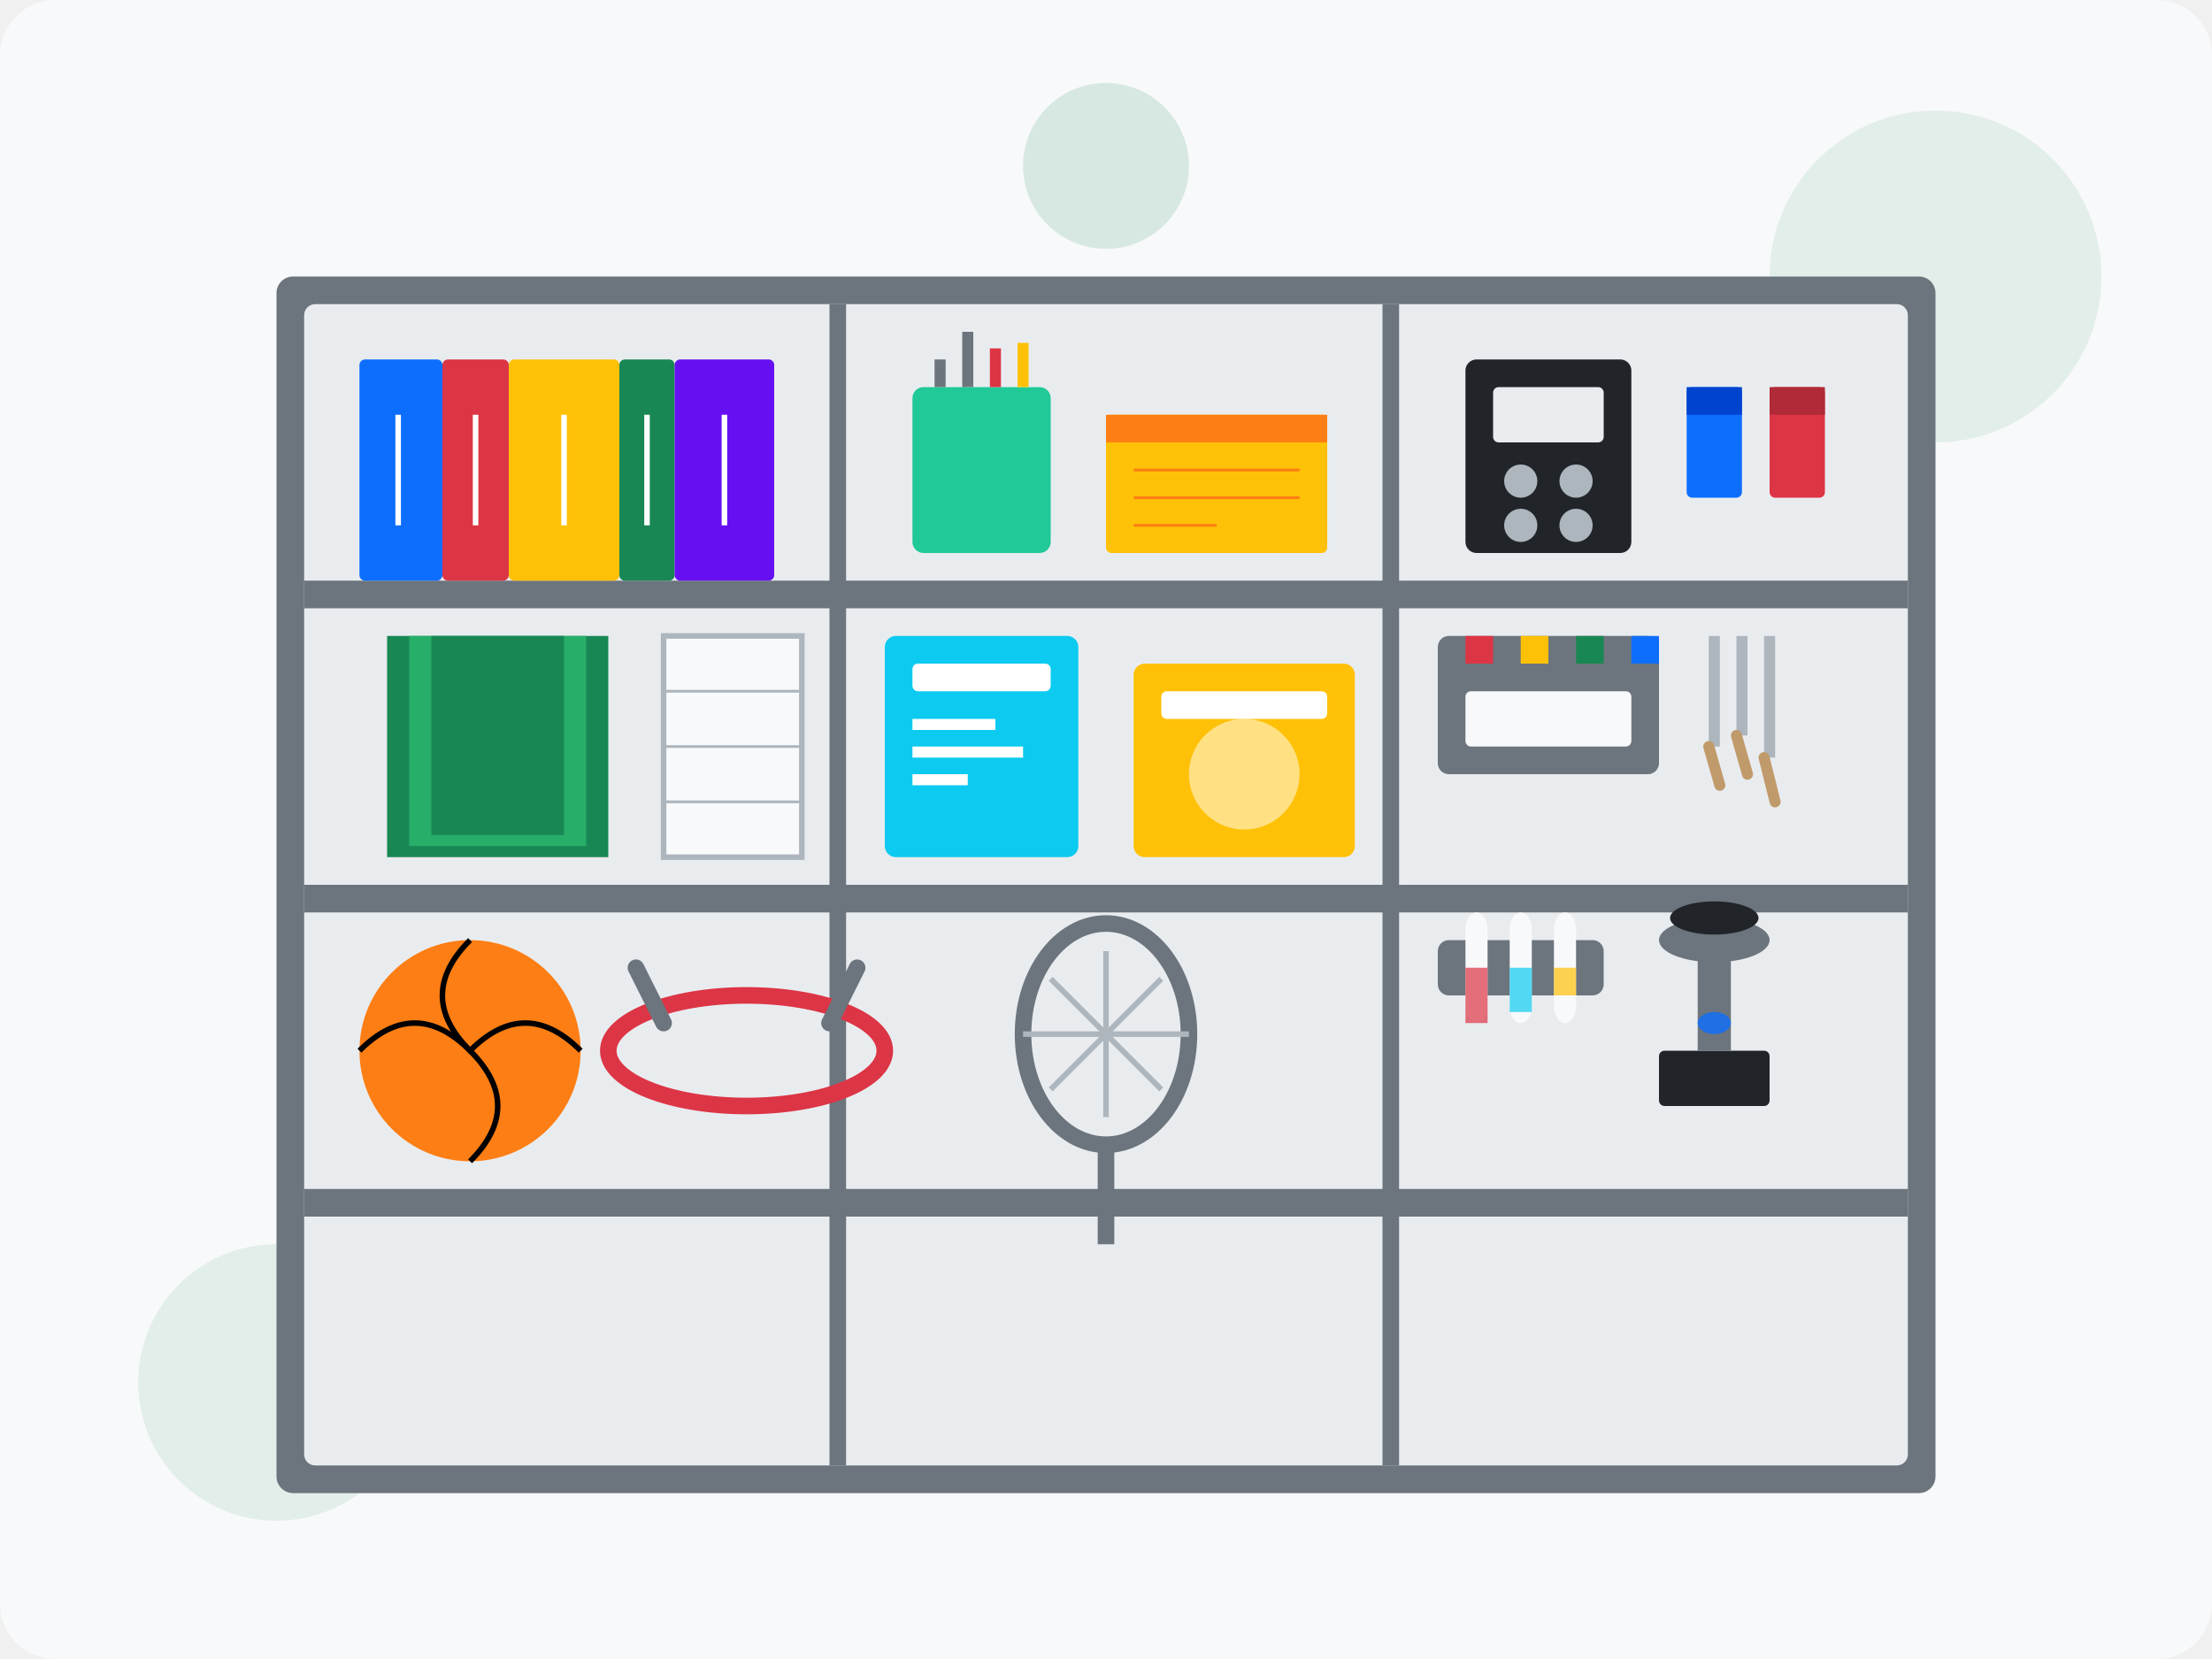
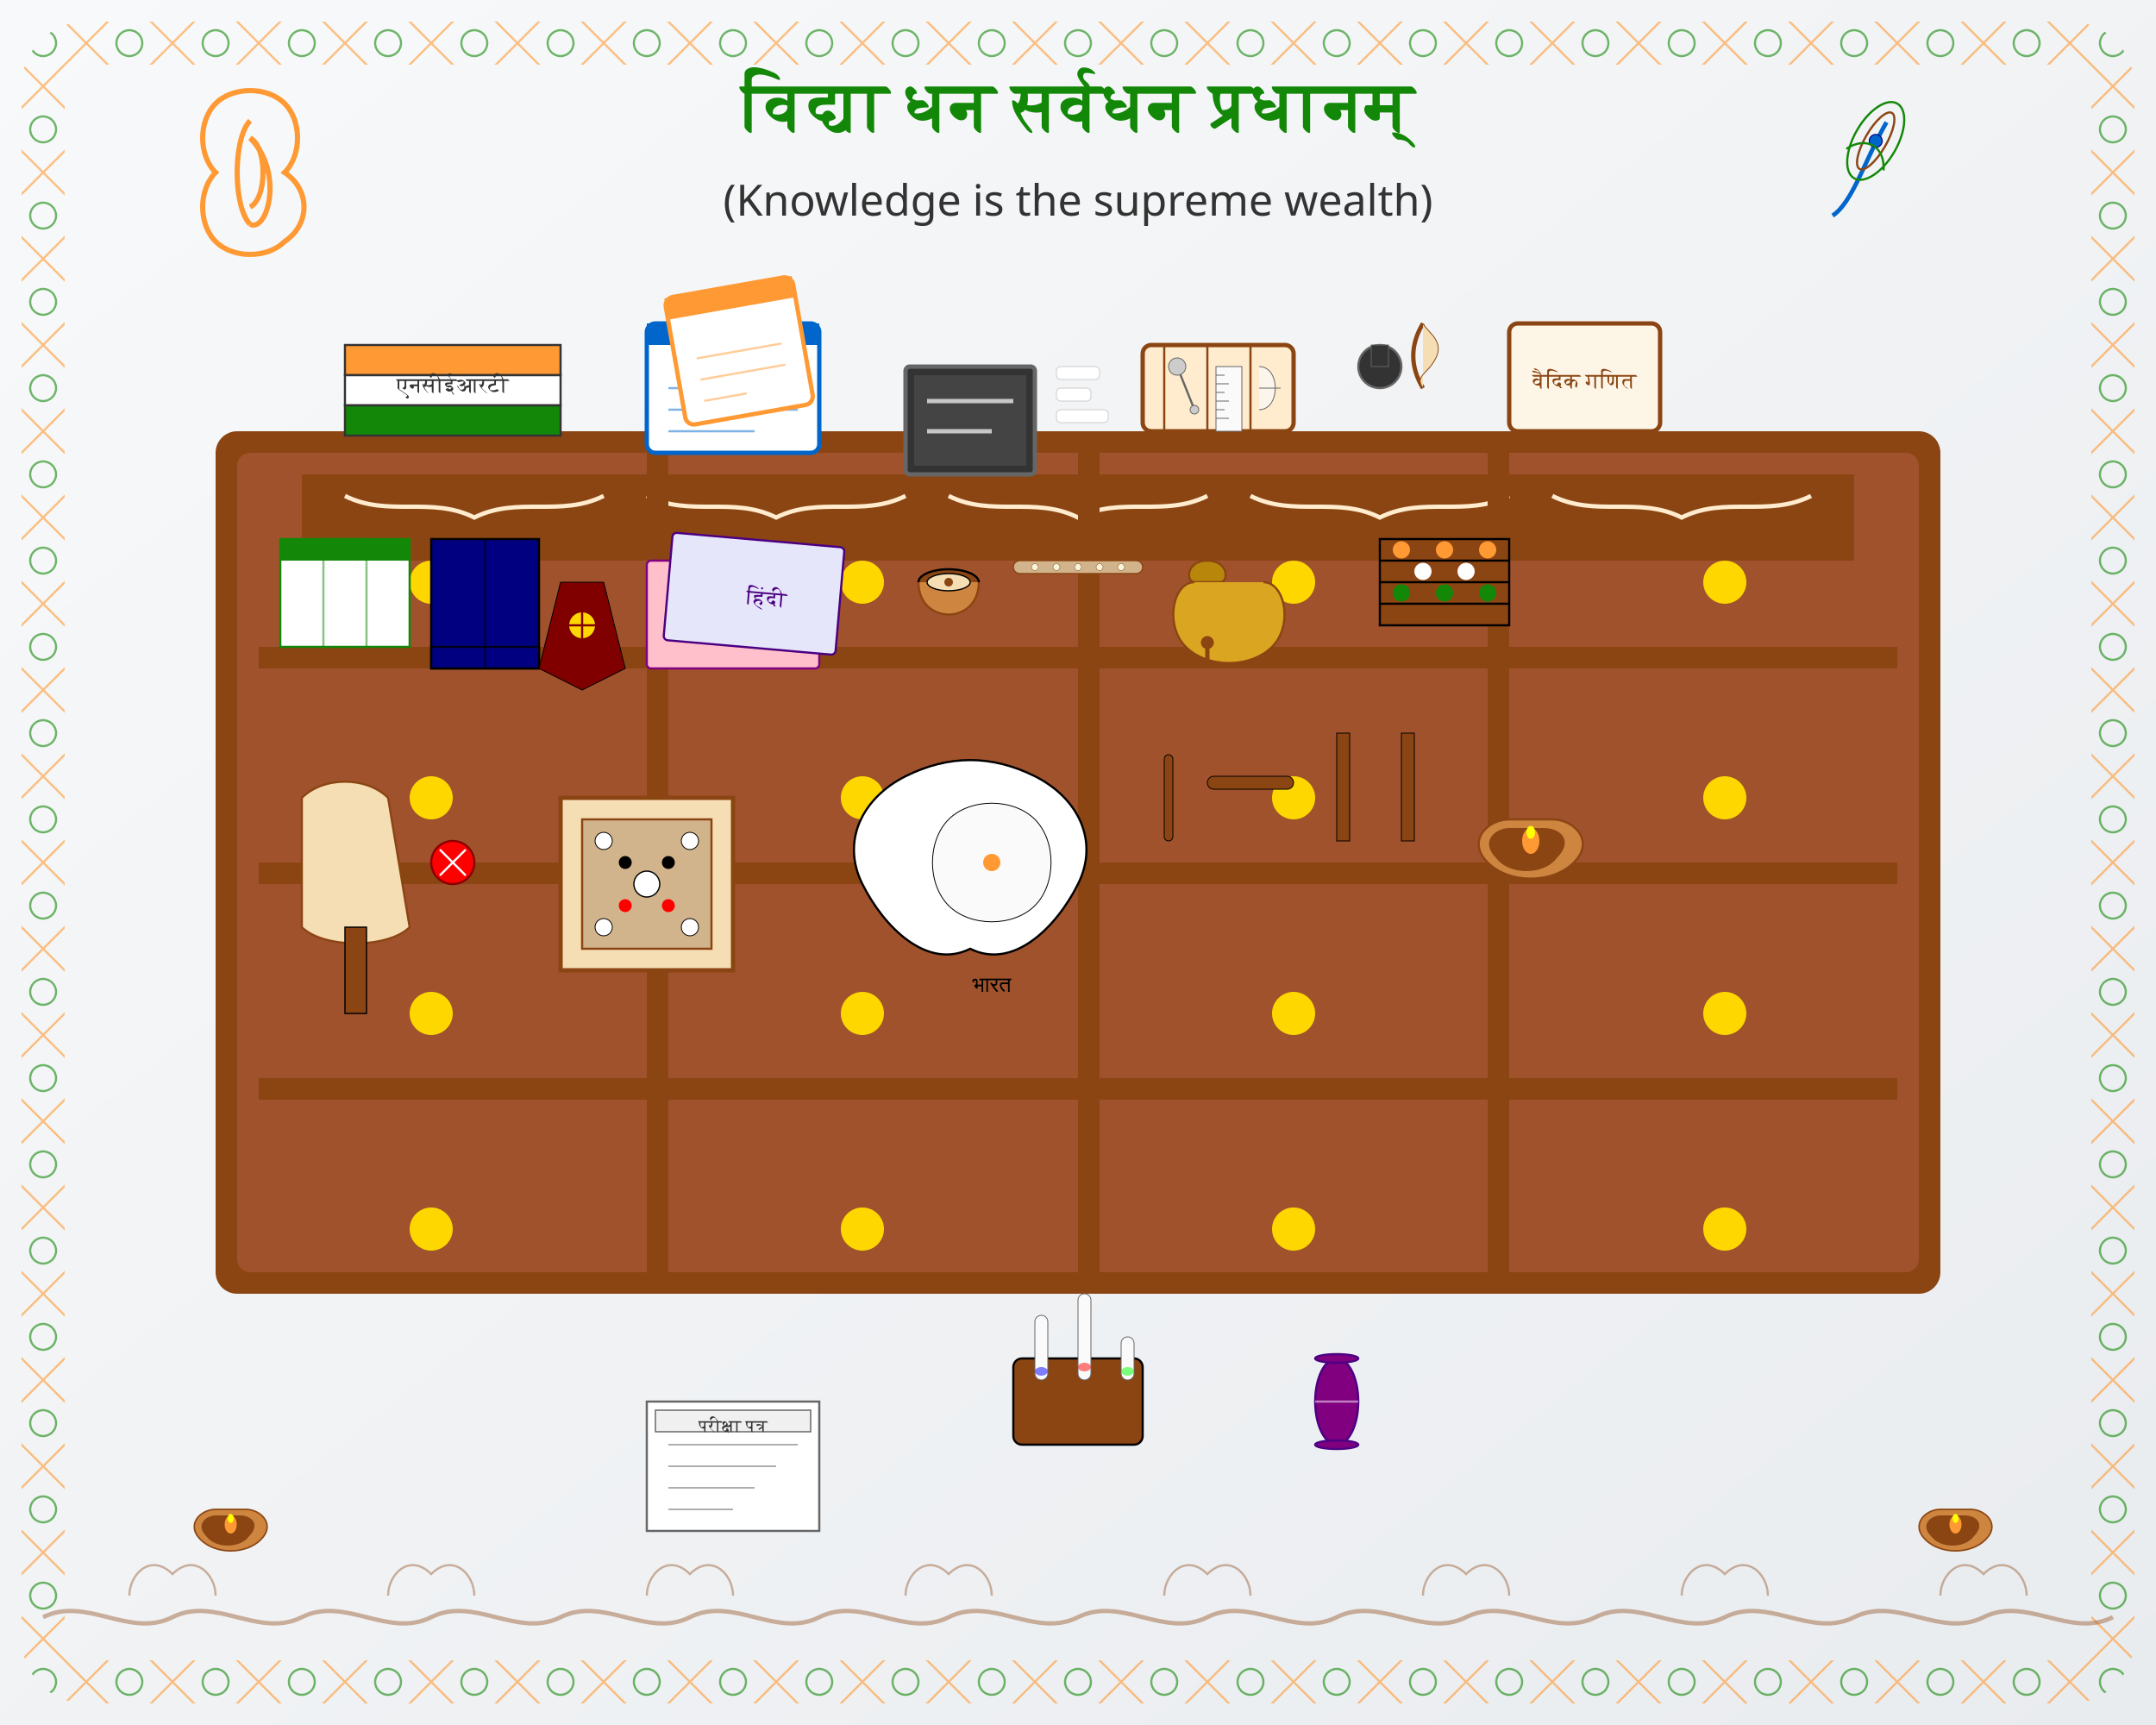
- <svg xmlns="http://www.w3.org/2000/svg" viewBox="0 0 400 300" width="400" height="300">
-   <rect x="0" y="0" width="400" height="300" fill="#f8f9fa" rx="10" ry="10" />
-   <circle cx="350" cy="50" r="30" fill="#198754" opacity="0.1" />
-   <circle cx="50" cy="250" r="25" fill="#198754" opacity="0.1" />
-   <circle cx="200" cy="30" r="15" fill="#198754" opacity="0.15" />
-   <g id="shelving_unit">
-     <rect x="50" y="50" width="300" height="220" fill="#6c757d" rx="3" ry="3" />
-     <rect x="55" y="55" width="290" height="210" fill="#e9ecef" rx="2" ry="2" />
-     <rect x="55" y="105" width="290" height="5" fill="#6c757d" />
-     <rect x="55" y="160" width="290" height="5" fill="#6c757d" />
-     <rect x="55" y="215" width="290" height="5" fill="#6c757d" />
-     <rect x="150" y="55" width="3" height="210" fill="#6c757d" />
-     <rect x="250" y="55" width="3" height="210" fill="#6c757d" />
-   </g>
-   <g id="books_top_left">
-     <rect x="65" y="65" width="15" height="40" fill="#0d6efd" rx="1" ry="1" />
-     <rect x="80" y="65" width="12" height="40" fill="#dc3545" rx="1" ry="1" />
-     <rect x="92" y="65" width="20" height="40" fill="#ffc107" rx="1" ry="1" />
-     <rect x="112" y="65" width="10" height="40" fill="#198754" rx="1" ry="1" />
-     <rect x="122" y="65" width="18" height="40" fill="#6610f2" rx="1" ry="1" />
-     <line x1="72" y1="75" x2="72" y2="95" stroke="white" stroke-width="1" />
-     <line x1="86" y1="75" x2="86" y2="95" stroke="white" stroke-width="1" />
-     <line x1="102" y1="75" x2="102" y2="95" stroke="white" stroke-width="1" />
-     <line x1="117" y1="75" x2="117" y2="95" stroke="white" stroke-width="1" />
-     <line x1="131" y1="75" x2="131" y2="95" stroke="white" stroke-width="1" />
-   </g>
-   <g id="stationery_top_middle">
-     <rect x="165" y="70" width="25" height="30" fill="#20c997" rx="2" ry="2" />
-     <line x1="170" y1="70" x2="170" y2="65" stroke="#6c757d" stroke-width="2" />
-     <line x1="175" y1="70" x2="175" y2="60" stroke="#6c757d" stroke-width="2" />
-     <line x1="180" y1="70" x2="180" y2="63" stroke="#dc3545" stroke-width="2" />
-     <line x1="185" y1="70" x2="185" y2="62" stroke="#ffc107" stroke-width="2" />
-     <rect x="200" y="75" width="40" height="25" fill="#ffc107" rx="1" ry="1" />
-     <rect x="200" y="75" width="40" height="5" fill="#fd7e14" />
-     <line x1="205" y1="85" x2="235" y2="85" stroke="#fd7e14" stroke-width="0.5" />
-     <line x1="205" y1="90" x2="235" y2="90" stroke="#fd7e14" stroke-width="0.5" />
-     <line x1="205" y1="95" x2="220" y2="95" stroke="#fd7e14" stroke-width="0.5" />
-   </g>
-   <g id="electronics_top_right">
-     <rect x="265" y="65" width="30" height="35" fill="#212529" rx="2" ry="2" />
-     <rect x="270" y="70" width="20" height="10" fill="#e9ecef" rx="1" ry="1" />
-     <circle cx="275" cy="87" r="3" fill="#adb5bd" />
-     <circle cx="275" cy="95" r="3" fill="#adb5bd" />
-     <circle cx="285" cy="87" r="3" fill="#adb5bd" />
-     <circle cx="285" cy="95" r="3" fill="#adb5bd" />
-     <rect x="305" y="70" width="10" height="20" fill="#0d6efd" rx="1" ry="1" />
-     <rect x="320" y="70" width="10" height="20" fill="#dc3545" rx="1" ry="1" />
-     <rect x="305" y="70" width="10" height="5" fill="#0043ce" />
-     <rect x="320" y="70" width="10" height="5" fill="#b02a37" />
-   </g>
-   <g id="notebooks_middle">
-     <path d="M70,115 L110,115 L110,155 L70,155 Z" fill="#198754" />
-     <path d="M74,115 L106,115 L106,153 L74,153 Z" fill="#27ae68" />
-     <path d="M78,115 L102,115 L102,151 L78,151 Z" fill="#198754" />
-     <rect x="120" y="115" width="25" height="40" fill="#f8f9fa" stroke="#adb5bd" stroke-width="1" />
-     <line x1="120" y1="125" x2="145" y2="125" stroke="#adb5bd" stroke-width="0.5" />
-     <line x1="120" y1="135" x2="145" y2="135" stroke="#adb5bd" stroke-width="0.5" />
-     <line x1="120" y1="145" x2="145" y2="145" stroke="#adb5bd" stroke-width="0.5" />
-     <rect x="160" y="115" width="35" height="40" fill="#0dcaf0" rx="2" ry="2" />
-     <rect x="165" y="120" width="25" height="5" fill="white" rx="1" ry="1" />
-     <rect x="165" y="130" width="15" height="2" fill="white" />
-     <rect x="165" y="135" width="20" height="2" fill="white" />
-     <rect x="165" y="140" width="10" height="2" fill="white" />
-     <rect x="205" y="120" width="40" height="35" fill="#ffc107" rx="2" ry="2" />
-     <rect x="210" y="125" width="30" height="5" fill="white" rx="1" ry="1" />
-     <circle cx="225" cy="140" r="10" fill="white" opacity="0.5" />
-   </g>
-   <g id="art_supplies_middle">
-     <rect x="260" y="115" width="40" height="25" fill="#6c757d" rx="2" ry="2" />
-     <rect x="265" y="115" width="5" height="5" fill="#dc3545" />
-     <rect x="275" y="115" width="5" height="5" fill="#ffc107" />
-     <rect x="285" y="115" width="5" height="5" fill="#198754" />
-     <rect x="295" y="115" width="5" height="5" fill="#0d6efd" />
-     <rect x="265" y="125" width="30" height="10" fill="#f8f9fa" rx="1" ry="1" />
-     <line x1="310" y1="135" x2="310" y2="115" stroke="#adb5bd" stroke-width="2" />
-     <line x1="315" y1="133" x2="315" y2="115" stroke="#adb5bd" stroke-width="2" />
-     <line x1="320" y1="137" x2="320" y2="115" stroke="#adb5bd" stroke-width="2" />
-     <path d="M309,135 L311,142" stroke="#c19a6b" stroke-width="2" stroke-linecap="round" />
-     <path d="M314,133 L316,140" stroke="#c19a6b" stroke-width="2" stroke-linecap="round" />
-     <path d="M319,137 L321,145" stroke="#c19a6b" stroke-width="2" stroke-linecap="round" />
-   </g>
-   <g id="sports_equipment_bottom">
-     <circle cx="85" cy="190" r="20" fill="#fd7e14" />
-     <path d="M85,170 Q75,180 85,190 Q95,200 85,210" stroke="black" stroke-width="1" fill="none" />
-     <path d="M65,190 Q75,180 85,190 Q95,180 105,190" stroke="black" stroke-width="1" fill="none" />
-     <ellipse cx="135" cy="190" rx="25" ry="10" fill="none" stroke="#dc3545" stroke-width="3" />
-     <line x1="120" y1="185" x2="115" y2="175" stroke="#6c757d" stroke-width="3" stroke-linecap="round" />
-     <line x1="150" y1="185" x2="155" y2="175" stroke="#6c757d" stroke-width="3" stroke-linecap="round" />
-     <ellipse cx="200" cy="187" rx="15" ry="20" fill="none" stroke="#6c757d" stroke-width="3" />
-     <line x1="200" y1="207" x2="200" y2="225" stroke="#6c757d" stroke-width="3" />
-     <line x1="190" y1="177" x2="210" y2="197" stroke="#adb5bd" stroke-width="1" />
-     <line x1="190" y1="197" x2="210" y2="177" stroke="#adb5bd" stroke-width="1" />
-     <line x1="185" y1="187" x2="215" y2="187" stroke="#adb5bd" stroke-width="1" />
-     <line x1="200" y1="172" x2="200" y2="202" stroke="#adb5bd" stroke-width="1" />
-   </g>
-   <g id="lab_equipment_bottom">
-     <rect x="260" y="170" width="30" height="10" fill="#6c757d" rx="2" ry="2" />
-     <rect x="265" y="165" width="4" height="20" fill="#f8f9fa" rx="3" ry="3" />
-     <rect x="273" y="165" width="4" height="20" fill="#f8f9fa" rx="3" ry="3" />
-     <rect x="281" y="165" width="4" height="20" fill="#f8f9fa" rx="3" ry="3" />
-     <rect x="265" y="175" width="4" height="10" fill="#dc3545" opacity="0.7" />
-     <rect x="273" y="175" width="4" height="8" fill="#0dcaf0" opacity="0.7" />
-     <rect x="281" y="175" width="4" height="5" fill="#ffc107" opacity="0.7" />
-     <rect x="300" y="190" width="20" height="10" fill="#212529" rx="1" ry="1" />
-     <rect x="307" y="170" width="6" height="20" fill="#6c757d" />
-     <ellipse cx="310" cy="170" rx="10" ry="4" fill="#6c757d" />
-     <ellipse cx="310" cy="166" rx="8" ry="3" fill="#212529" />
-     <ellipse cx="310" cy="185" rx="3" ry="2" fill="#0d6efd" opacity="0.8" />
-   </g>
-   <g id="hover_indicators" opacity="0">
-     <circle cx="100" cy="85" r="30" fill="#198754" opacity="0.3" class="hover-zone" data-section="books" />
-     <circle cx="200" cy="85" r="30" fill="#198754" opacity="0.3" class="hover-zone" data-section="stationery" />
-     <circle cx="300" cy="85" r="30" fill="#198754" opacity="0.3" class="hover-zone" data-section="electronics" />
-     <circle cx="125" cy="135" r="30" fill="#198754" opacity="0.3" class="hover-zone" data-section="notebooks" />
-     <circle cx="300" cy="135" r="30" fill="#198754" opacity="0.3" class="hover-zone" data-section="art" />
-     <circle cx="100" cy="190" r="30" fill="#198754" opacity="0.3" class="hover-zone" data-section="sports" />
-     <circle cx="300" cy="190" r="30" fill="#198754" opacity="0.3" class="hover-zone" data-section="lab" />
-   </g>
-   <g id="hover_labels" opacity="0">
-     <rect x="80" y="45" width="40" height="15" fill="white" rx="3" ry="3" class="label" data-for="books" />
-     <text x="100" y="55" font-family="'Poppins', sans-serif" font-size="8" text-anchor="middle" fill="#198754" class="label-text" data-for="books">Books</text>
-     <rect x="180" y="45" width="40" height="15" fill="white" rx="3" ry="3" class="label" data-for="stationery" />
-     <text x="200" y="55" font-family="'Poppins', sans-serif" font-size="8" text-anchor="middle" fill="#198754" class="label-text" data-for="stationery">Stationery</text>
-     <rect x="280" y="45" width="40" height="15" fill="white" rx="3" ry="3" class="label" data-for="electronics" />
-     <text x="300" y="55" font-family="'Poppins', sans-serif" font-size="8" text-anchor="middle" fill="#198754" class="label-text" data-for="electronics">Electronics</text>
-     <rect x="105" y="155" width="40" height="15" fill="white" rx="3" ry="3" class="label" data-for="notebooks" />
-     <text x="125" y="165" font-family="'Poppins', sans-serif" font-size="8" text-anchor="middle" fill="#198754" class="label-text" data-for="notebooks">Notebooks</text>
-     <rect x="280" y="155" width="40" height="15" fill="white" rx="3" ry="3" class="label" data-for="art" />
-     <text x="300" y="165" font-family="'Poppins', sans-serif" font-size="8" text-anchor="middle" fill="#198754" class="label-text" data-for="art">Art Supplies</text>
-     <rect x="80" y="155" width="40" height="15" fill="white" rx="3" ry="3" class="label" data-for="sports" />
-     <text x="100" y="165" font-family="'Poppins', sans-serif" font-size="8" text-anchor="middle" fill="#198754" class="label-text" data-for="sports">Sports</text>
-     <rect x="280" y="210" width="40" height="15" fill="white" rx="3" ry="3" class="label" data-for="lab" />
-     <text x="300" y="220" font-family="'Poppins', sans-serif" font-size="8" text-anchor="middle" fill="#198754" class="label-text" data-for="lab">Lab Supplies</text>
+ <svg xmlns="http://www.w3.org/2000/svg" viewBox="0 0 500 400" width="500" height="400">
+   <defs>
+     <linearGradient id="bgGradient" x1="0%" y1="0%" x2="100%" y2="100%">
+       <stop offset="0%" stop-color="#f8f9fa" />
+       <stop offset="100%" stop-color="#e9ecef" />
+     </linearGradient>
+     <pattern id="borderPattern" x="0" y="0" width="20" height="20" patternUnits="userSpaceOnUse">
+       <path d="M10,0 L20,10 L10,20 L0,10 Z" fill="none" stroke="#FF9933" stroke-width="0.5" opacity="0.6" />
+       <circle cx="10" cy="10" r="3" fill="none" stroke="#138808" stroke-width="0.5" opacity="0.6" />
+     </pattern>
+   </defs>
+   <rect x="0" y="0" width="500" height="400" fill="url(#bgGradient)" />
+   <rect x="10" y="10" width="480" height="380" fill="none" stroke="url(#borderPattern)" stroke-width="10" rx="10" ry="10" />
+   <g transform="translate(250, 200)">
+     <rect x="-200" y="-100" width="400" height="200" fill="#8B4513" rx="5" ry="5" />
+     <rect x="-195" y="-95" width="390" height="190" fill="#A0522D" rx="3" ry="3" />
+     <rect x="-180" y="-90" width="360" height="20" fill="#8B4513" />
+     <g fill="none" stroke="#FFEBCD" stroke-width="1">
+       <path d="M-170,-85 C-160,-80 -150,-85 -140,-80 C-130,-85 -120,-80 -110,-85" />
+       <path d="M-100,-85 C-90,-80 -80,-85 -70,-80 C-60,-85 -50,-80 -40,-85" />
+       <path d="M-30,-85 C-20,-80 -10,-85 0,-80 C10,-85 20,-80 30,-85" />
+       <path d="M40,-85 C50,-80 60,-85 70,-80 C80,-85 90,-80 100,-85" />
+       <path d="M110,-85 C120,-80 130,-85 140,-80 C150,-85 160,-80 170,-85" />
+     </g>
+     <rect x="-190" y="-50" width="380" height="5" fill="#8B4513" />
+     <rect x="-190" y="0" width="380" height="5" fill="#8B4513" />
+     <rect x="-190" y="50" width="380" height="5" fill="#8B4513" />
+     <rect x="-100" y="-95" width="5" height="190" fill="#8B4513" />
+     <rect x="95" y="-95" width="5" height="190" fill="#8B4513" />
+     <rect x="0" y="-95" width="5" height="190" fill="#8B4513" />
+     <g fill="#FFD700">
+       <circle cx="-150" cy="-65" r="5" />
+       <circle cx="-50" cy="-65" r="5" />
+       <circle cx="50" cy="-65" r="5" />
+       <circle cx="150" cy="-65" r="5" />
+       <circle cx="-150" cy="-15" r="5" />
+       <circle cx="-50" cy="-15" r="5" />
+       <circle cx="50" cy="-15" r="5" />
+       <circle cx="150" cy="-15" r="5" />
+       <circle cx="-150" cy="35" r="5" />
+       <circle cx="-50" cy="35" r="5" />
+       <circle cx="50" cy="35" r="5" />
+       <circle cx="150" cy="35" r="5" />
+       <circle cx="-150" cy="85" r="5" />
+       <circle cx="-50" cy="85" r="5" />
+       <circle cx="50" cy="85" r="5" />
+       <circle cx="150" cy="85" r="5" />
+     </g>
+   </g>
+   <g transform="translate(0, 0)">
+     <g transform="translate(80, 80)">
+       <rect x="0" y="0" width="50" height="7" fill="#FF9933" stroke="#333" stroke-width="0.5" />
+       <rect x="0" y="7" width="50" height="7" fill="#FFFFFF" stroke="#333" stroke-width="0.5" />
+       <rect x="0" y="14" width="50" height="7" fill="#138808" stroke="#333" stroke-width="0.5" />
+       <text x="25" y="11" font-family="'Tiro Devanagari Hindi', serif" font-size="5" text-anchor="middle" fill="#333">एनसीईआरटी</text>
+     </g>
+     <g transform="translate(150, 75)">
+       <rect x="0" y="0" width="40" height="30" fill="#FFF" stroke="#0066CC" stroke-width="1" rx="2" ry="2" />
+       <rect x="0" y="0" width="40" height="5" fill="#0066CC" stroke="none" />
+       <path d="M5,15 H35 M5,20 H35 M5,25 H25" stroke="#0066CC" stroke-width="0.5" opacity="0.5" />
+       <rect x="5" y="-5" width="30" height="30" fill="#FFF" stroke="#FF9933" stroke-width="1" rx="2" ry="2" transform="rotate(-10)" />
+       <rect x="5" y="-5" width="30" height="5" fill="#FF9933" stroke="none" transform="rotate(-10)" />
+       <path d="M10,10 H30 M10,15 H30 M10,20 H20" stroke="#FF9933" stroke-width="0.5" opacity="0.5" transform="rotate(-10)" />
+     </g>
+     <g transform="translate(210, 85)">
+       <rect x="0" y="0" width="30" height="25" fill="#333" stroke="#666" stroke-width="1" rx="1" ry="1" />
+       <rect x="2" y="2" width="26" height="21" fill="#444" stroke="none" />
+       <path d="M5,8 H25 M5,15 H20" stroke="#FFF" stroke-width="1" opacity="0.7" />
+       <rect x="35" y="0" width="10" height="3" fill="#FFF" stroke="#CCC" stroke-width="0.2" rx="1" ry="1" />
+       <rect x="35" y="5" width="8" height="3" fill="#FFF" stroke="#CCC" stroke-width="0.2" rx="1" ry="1" />
+       <rect x="35" y="10" width="12" height="3" fill="#FFF" stroke="#CCC" stroke-width="0.2" rx="1" ry="1" />
+     </g>
+     <g transform="translate(265, 80)">
+       <rect x="0" y="0" width="35" height="20" fill="#FFEBCD" stroke="#8B4513" stroke-width="1" rx="2" ry="2" />
+       <line x1="5" y1="0" x2="5" y2="20" stroke="#8B4513" stroke-width="0.5" />
+       <line x1="15" y1="0" x2="15" y2="20" stroke="#8B4513" stroke-width="0.5" />
+       <line x1="25" y1="0" x2="25" y2="20" stroke="#8B4513" stroke-width="0.5" />
+       <path d="M8,5 L12,15" stroke="#666" stroke-width="0.5" />
+       <circle cx="8" cy="5" r="2" fill="#CCC" stroke="#666" stroke-width="0.2" />
+       <circle cx="12" cy="15" r="1" fill="#CCC" stroke="#666" stroke-width="0.2" />
+       <rect x="17" y="5" width="6" height="15" fill="#FAFAFA" stroke="#666" stroke-width="0.2" />
+       <path d="M17,7 H19 M17,9 H20 M17,11 H19 M17,13 H20 M17,15 H19 M17,17 H20" stroke="#666" stroke-width="0.2" />
+       <path d="M27,5 C32,5 32,15 27,15" fill="#FAFAFA" stroke="#666" stroke-width="0.2" fill-opacity="0.7" />
+       <path d="M27,10 L32,10" stroke="#666" stroke-width="0.2" />
+     </g>
+     <g transform="translate(315, 75)">
+       <circle cx="5" cy="10" r="5" fill="#333" stroke="#666" stroke-width="0.5" />
+       <rect x="3" y="5" width="4" height="5" fill="#333" stroke="#666" stroke-width="0.2" />
+       <path d="M15,0 C12,5 12,10 15,15" stroke="#8B4513" stroke-width="1" fill="none" />
+       <path d="M15,0 C16,2 20,4 18,8 C16,12 13,12 15,15" fill="#F5DEB3" stroke="#8B4513" stroke-width="0.2" />
+     </g>
+     <g transform="translate(350, 75)">
+       <rect x="0" y="0" width="35" height="25" fill="#FDF5E6" stroke="#8B4513" stroke-width="1" rx="2" ry="2" />
+       <text x="17.5" y="15" font-family="'Tiro Devanagari Hindi', serif" font-size="5" text-anchor="middle" fill="#8B4513">वैदिक गणित</text>
+     </g>
+   </g>
+   <g transform="translate(0, 55)">
+     <g transform="translate(65, 70)">
+       <rect x="0" y="0" width="30" height="25" fill="#FFFFFF" stroke="#138808" stroke-width="0.5" />
+       <rect x="10" y="0" width="10" height="25" fill="#FFFFFF" stroke="#138808" stroke-width="0.5" opacity="0.5" />
+       <rect x="0" y="0" width="30" height="5" fill="#138808" />
+       <rect x="35" y="0" width="25" height="30" fill="#000080" stroke="#000" stroke-width="0.5" />
+       <rect x="35" y="25" width="25" height="5" fill="#000080" stroke="#000" stroke-width="0.5" opacity="0.8" />
+       <line x1="47.5" y1="0" x2="47.5" y2="30" stroke="#000" stroke-width="0.5" opacity="0.5" />
+     </g>
+     <g transform="translate(130, 80)">
+       <path d="M0,0 L10,0 L15,20 L5,25 L-5,20 Z" fill="#800000" stroke="#000" stroke-width="0.2" />
+       <circle cx="5" cy="10" r="3" fill="#FFD700" stroke="none" />
+       <path d="M2,10 L8,10 M5,7 L5,13" stroke="#800000" stroke-width="0.5" />
+     </g>
+     <g transform="translate(150, 80)">
+       <rect x="0" y="-5" width="40" height="25" fill="#FFC0CB" stroke="#800080" stroke-width="0.5" rx="1" ry="1" />
+       <text x="20" y="8" font-family="'Tiro Devanagari Hindi', serif" font-size="5" text-anchor="middle" fill="#800080">संस्कृत</text>
+       <rect x="5" y="-12" width="40" height="25" fill="#E6E6FA" stroke="#4B0082" stroke-width="0.5" rx="1" ry="1" transform="rotate(5)" />
+       <text x="28" y="3" font-family="'Tiro Devanagari Hindi', serif" font-size="5" text-anchor="middle" fill="#4B0082" transform="rotate(5)">हिंदी</text>
+     </g>
+     <g transform="translate(215, 80)">
+       <ellipse cx="5" cy="0" rx="7" ry="3" fill="#8B4513" stroke="#000" stroke-width="0.5" />
+       <path d="M-2,0 C-2,10 12,10 12,0" fill="#CD853F" stroke="#8B4513" stroke-width="0.5" />
+       <ellipse cx="5" cy="0" rx="5" ry="2" fill="#F5DEB3" stroke="#000" stroke-width="0.3" />
+       <circle cx="5" cy="0" r="1" fill="#8B4513" />
+       <rect x="20" y="-5" width="30" height="3" fill="#D2B48C" stroke="#8B4513" stroke-width="0.3" rx="1.5" ry="1.5" />
+       <circle cx="25" cy="-3.5" r="0.8" fill="#F5F5DC" stroke="#8B4513" stroke-width="0.1" />
+       <circle cx="30" cy="-3.5" r="0.8" fill="#F5F5DC" stroke="#8B4513" stroke-width="0.1" />
+       <circle cx="35" cy="-3.5" r="0.8" fill="#F5F5DC" stroke="#8B4513" stroke-width="0.1" />
+       <circle cx="40" cy="-3.5" r="0.8" fill="#F5F5DC" stroke="#8B4513" stroke-width="0.1" />
+       <circle cx="45" cy="-3.5" r="0.8" fill="#F5F5DC" stroke="#8B4513" stroke-width="0.1" />
+     </g>
+     <g transform="translate(280, 75)">
+       <path d="M0,0 C-5,0 -5,5 -3,5 L3,5 C5,5 5,0 0,0" fill="#B8860B" stroke="#8B4513" stroke-width="0.5" />
+       <path d="M-3,5 C-8,5 -10,15 -5,20 C0,25 10,25 15,20 C20,15 18,5 13,5" fill="#DAA520" stroke="#8B4513" stroke-width="0.5" />
+       <circle cx="0" cy="19" r="1.5" fill="#8B4513" />
+       <line x1="0" y1="20" x2="0" y2="25" stroke="#8B4513" stroke-width="1" />
+     </g>
+     <g transform="translate(320, 85)">
+       <rect x="0" y="-15" width="30" height="20" fill="#8B4513" stroke="#000" stroke-width="0.5" />
+       <line x1="0" y1="-10" x2="30" y2="-10" stroke="#000" stroke-width="0.5" />
+       <line x1="0" y1="-5" x2="30" y2="-5" stroke="#000" stroke-width="0.5" />
+       <line x1="0" y1="0" x2="30" y2="0" stroke="#000" stroke-width="0.5" />
+       <circle cx="5" cy="-12.5" r="2" fill="#FF9933" />
+       <circle cx="15" cy="-12.5" r="2" fill="#FF9933" />
+       <circle cx="25" cy="-12.5" r="2" fill="#FF9933" />
+       <circle cx="10" cy="-7.5" r="2" fill="#FFFFFF" />
+       <circle cx="20" cy="-7.5" r="2" fill="#FFFFFF" />
+       <circle cx="5" cy="-2.5" r="2" fill="#138808" />
+       <circle cx="15" cy="-2.5" r="2" fill="#138808" />
+       <circle cx="25" cy="-2.5" r="2" fill="#138808" />
+     </g>
+   </g>
+   <g transform="translate(0, 110)">
+     <g transform="translate(70, 75)">
+       <path d="M0,0 C5,-5 15,-5 20,0 L25,30 C20,35 5,35 0,30 Z" fill="#F5DEB3" stroke="#8B4513" stroke-width="0.5" />
+       <rect x="10" y="30" width="5" height="20" fill="#8B4513" stroke="#000" stroke-width="0.3" />
+       <circle cx="35" cy="15" r="5" fill="#FF0000" stroke="#8B0000" stroke-width="0.5" />
+       <path d="M32,12 C33,13 37,17 38,18 M38,12 C37,13 33,17 32,18" stroke="#FFF" stroke-width="0.5" fill="none" />
+     </g>
+     <g transform="translate(130, 75)">
+       <rect x="0" y="0" width="40" height="40" fill="#F5DEB3" stroke="#8B4513" stroke-width="1" />
+       <rect x="5" y="5" width="30" height="30" fill="#D2B48C" stroke="#8B4513" stroke-width="0.5" />
+       <circle cx="20" cy="20" r="3" fill="#FFF" stroke="#000" stroke-width="0.3" />
+       <circle cx="10" cy="10" r="2" fill="#FFF" stroke="#000" stroke-width="0.2" />
+       <circle cx="30" cy="10" r="2" fill="#FFF" stroke="#000" stroke-width="0.2" />
+       <circle cx="10" cy="30" r="2" fill="#FFF" stroke="#000" stroke-width="0.2" />
+       <circle cx="30" cy="30" r="2" fill="#FFF" stroke="#000" stroke-width="0.2" />
+       <circle cx="15" cy="15" r="1.5" fill="#000" />
+       <circle cx="25" cy="15" r="1.5" fill="#000" />
+       <circle cx="15" cy="25" r="1.5" fill="#FF0000" />
+       <circle cx="25" cy="25" r="1.5" fill="#FF0000" />
+     </g>
+     <g transform="translate(200, 70)">
+       <path d="M10,0 C0,5 -5,15 0,25 C5,35 15,45 25,40 C35,45 45,35 50,25 C55,15 50,5 40,0 C30,-5 20,-5 10,0 Z" fill="#FFF" stroke="#000" stroke-width="0.5" />
+       <path d="M20,10 C15,15 15,25 20,30 C25,35 35,35 40,30 C45,25 45,15 40,10 C35,5 25,5 20,10 Z" fill="#FAFAFA" stroke="#000" stroke-width="0.2" />
+       <circle cx="30" cy="20" r="2" fill="#FF9933" />
+       <text x="30" y="50" font-family="'Poppins', sans-serif" font-size="5" text-anchor="middle" fill="#000">भारत</text>
+     </g>
+     <g transform="translate(270, 85)">
+       <rect x="0" y="-20" width="2" height="20" fill="#8B4513" stroke="#000" stroke-width="0.2" rx="1" ry="1" />
+       <rect x="10" y="-15" width="20" height="3" fill="#8B4513" stroke="#000" stroke-width="0.2" rx="1.5" ry="1.5" />
+       <rect x="40" y="-25" width="3" height="25" fill="#8B4513" stroke="#000" stroke-width="0.2" />
+       <rect x="55" y="-25" width="3" height="25" fill="#8B4513" stroke="#000" stroke-width="0.2" />
+     </g>
+     <g transform="translate(350, 80)">
+       <path d="M0,0 C-5,0 -10,5 -5,10 C0,15 10,15 15,10 C20,5 15,0 10,0 Z" fill="#CD853F" stroke="#8B4513" stroke-width="0.5" />
+       <path d="M0,2 C-3,2 -7,5 -3,9 C0,13 8,13 11,9 C15,5 12,2 8,2 Z" fill="#8B4513" />
+       <ellipse cx="5" cy="5" rx="2" ry="3" fill="#FF9933" />
+       <ellipse cx="5" cy="3" rx="1" ry="1.5" fill="#FFFF00" />
+     </g>
+   </g>
+   <g transform="translate(250, 325)">
+     <g transform="translate(-100, 0)">
+       <rect x="0" y="0" width="40" height="30" fill="#FFF" stroke="#666" stroke-width="0.5" />
+       <rect x="2" y="2" width="36" height="5" fill="#F0F0F0" stroke="#666" stroke-width="0.3" />
+       <path d="M5,10 H35 M5,15 H30 M5,20 H25 M5,25 H20" stroke="#666" stroke-width="0.3" opacity="0.7" />
+       <text x="20" y="7" font-family="'Tiro Devanagari Hindi', serif" font-size="4" text-anchor="middle" fill="#333">परीक्षा पत्र</text>
+     </g>
+     <g transform="translate(0, 0)">
+       <rect x="-15" y="-10" width="30" height="20" fill="#8B4513" stroke="#000" stroke-width="0.5" rx="2" ry="2" />
+       <rect x="-10" y="-20" width="3" height="15" fill="#FAFAFA" stroke="#666" stroke-width="0.2" rx="1.5" ry="1.5" />
+       <rect x="0" y="-25" width="3" height="20" fill="#FAFAFA" stroke="#666" stroke-width="0.2" rx="1.5" ry="1.5" />
+       <rect x="10" y="-15" width="3" height="10" fill="#FAFAFA" stroke="#666" stroke-width="0.2" rx="1.5" ry="1.5" />
+       <ellipse cx="-8.5" cy="-7" rx="1.5" ry="1" fill="#0000FF" opacity="0.5" />
+       <ellipse cx="1.5" cy="-8" rx="1.5" ry="1" fill="#FF0000" opacity="0.5" />
+       <ellipse cx="11.5" cy="-7" rx="1.5" ry="1" fill="#00FF00" opacity="0.5" />
+     </g>
+     <g transform="translate(60, 0)">
+       <ellipse cx="0" cy="0" rx="5" ry="10" fill="#800080" stroke="#4B0082" stroke-width="0.5" />
+       <ellipse cx="0" cy="-10" rx="5" ry="1" fill="#800080" stroke="#4B0082" stroke-width="0.5" />
+       <ellipse cx="0" cy="10" rx="5" ry="1" fill="#800080" stroke="#4B0082" stroke-width="0.5" />
+       <path d="M-5,0 L5,0" stroke="#FFF" stroke-width="0.5" opacity="0.5" />
+     </g>
+   </g>
+   <g transform="translate(0, 0)">
+     <g transform="translate(50, 40) scale(0.4)">
+       <path d="M0,0 C-10,-10 -10,-30 0,-40 C10,-50 30,-50 40,-40 C50,-30 50,-10 40,0 C55,10 55,30 40,40 C30,50 10,50 0,40 C-10,30 -10,10 0,0 Z" fill="none" stroke="#FF9933" stroke-width="3" />
+       <path d="M20,-30 C10,-20 10,20 20,30" fill="none" stroke="#FF9933" stroke-width="3" />
+       <path d="M20,-20 C30,-15 30,15 20,20" fill="none" stroke="#FF9933" stroke-width="3" />
+       <path d="M20,30 C30,35 40,0 20,-20" fill="none" stroke="#FF9933" stroke-width="3" />
+     </g>
+     <g transform="translate(425, 50) scale(0.5) rotate(30)">
+       <path d="M0,0 C5,-10 0,-30 0,-50" fill="none" stroke="#0066CC" stroke-width="2" />
+       <ellipse cx="0" cy="-40" rx="10" ry="20" fill="none" stroke="#138808" stroke-width="1" />
+       <ellipse cx="0" cy="-40" rx="5" ry="15" fill="none" stroke="#8B4513" stroke-width="1" />
+       <circle cx="0" cy="-40" r="3" fill="#0066CC" stroke="#000080" stroke-width="0.5" />
+       <path d="M-10,-30 C-5,-40 5,-40 10,-30" fill="none" stroke="#138808" stroke-width="1" />
+     </g>
+     <g transform="translate(50, 350) scale(0.7)">
+       <path d="M0,0 C-5,0 -10,5 -5,10 C0,15 10,15 15,10 C20,5 15,0 10,0 Z" fill="#CD853F" stroke="#8B4513" stroke-width="0.5" />
+       <path d="M0,2 C-3,2 -7,5 -3,9 C0,13 8,13 11,9 C15,5 12,2 8,2 Z" fill="#8B4513" />
+       <ellipse cx="5" cy="5" rx="2" ry="3" fill="#FF9933" />
+       <ellipse cx="5" cy="3" rx="1" ry="1.5" fill="#FFFF00" />
+     </g>
+     <g transform="translate(450, 350) scale(0.7)">
+       <path d="M0,0 C-5,0 -10,5 -5,10 C0,15 10,15 15,10 C20,5 15,0 10,0 Z" fill="#CD853F" stroke="#8B4513" stroke-width="0.5" />
+       <path d="M0,2 C-3,2 -7,5 -3,9 C0,13 8,13 11,9 C15,5 12,2 8,2 Z" fill="#8B4513" />
+       <ellipse cx="5" cy="5" rx="2" ry="3" fill="#FF9933" />
+       <ellipse cx="5" cy="3" rx="1" ry="1.5" fill="#FFFF00" />
+     </g>
+     <g transform="translate(250, 375)" opacity="0.4">
+       <path d="M-240,0 C-230,-5 -220,5 -210,0 C-200,-5 -190,5 -180,0 C-170,-5 -160,5 -150,0 C-140,-5 -130,5 -120,0 C-110,-5 -100,5 -90,0 C-80,-5 -70,5 -60,0 C-50,-5 -40,5 -30,0 C-20,-5 -10,5 0,0 C10,-5 20,5 30,0 C40,-5 50,5 60,0 C70,-5 80,5 90,0 C100,-5 110,5 120,0 C130,-5 140,5 150,0 C160,-5 170,5 180,0 C190,-5 200,5 210,0 C220,-5 230,5 240,0" fill="none" stroke="#8B4513" stroke-width="1" />
+       <g stroke="#8B4513" stroke-width="0.5" fill="none">
+         <path d="M-220,-5 C-220,-10 -215,-15 -210,-10 C-205,-15 -200,-10 -200,-5" />
+         <path d="M-160,-5 C-160,-10 -155,-15 -150,-10 C-145,-15 -140,-10 -140,-5" />
+         <path d="M-100,-5 C-100,-10 -95,-15 -90,-10 C-85,-15 -80,-10 -80,-5" />
+         <path d="M-40,-5 C-40,-10 -35,-15 -30,-10 C-25,-15 -20,-10 -20,-5" />
+         <path d="M20,-5 C20,-10 25,-15 30,-10 C35,-15 40,-10 40,-5" />
+         <path d="M80,-5 C80,-10 85,-15 90,-10 C95,-15 100,-10 100,-5" />
+         <path d="M140,-5 C140,-10 145,-15 150,-10 C155,-15 160,-10 160,-5" />
+         <path d="M200,-5 C200,-10 205,-15 210,-10 C215,-15 220,-10 220,-5" />
+       </g>
+     </g>
+   </g>
+   <g transform="translate(250, 30)">
+     <text font-family="'Tiro Devanagari Hindi', serif" font-size="16" font-weight="bold" text-anchor="middle" fill="#138808">
+       <tspan x="0" y="0">विद्या धन सर्वधन प्रधानम्</tspan>
+     </text>
+     <text font-family="'Poppins', sans-serif" font-size="10" text-anchor="middle" fill="#333">
+       <tspan x="0" y="20">(Knowledge is the supreme wealth)</tspan>
+     </text>
  </g>
</svg>
